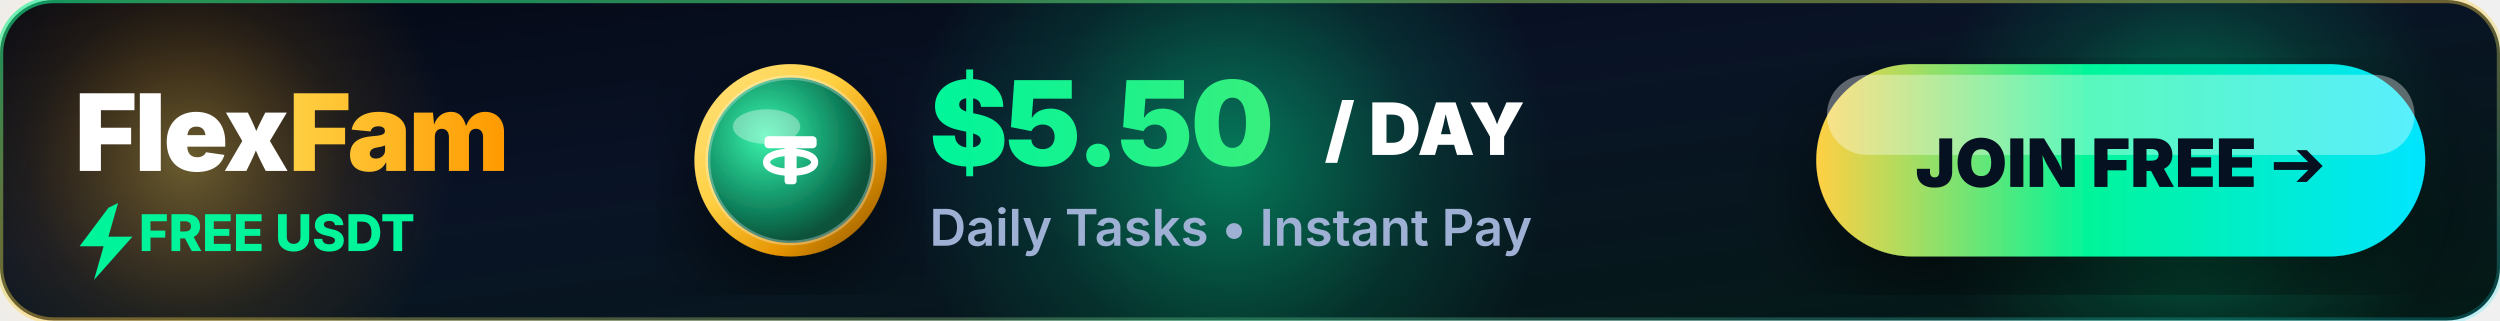
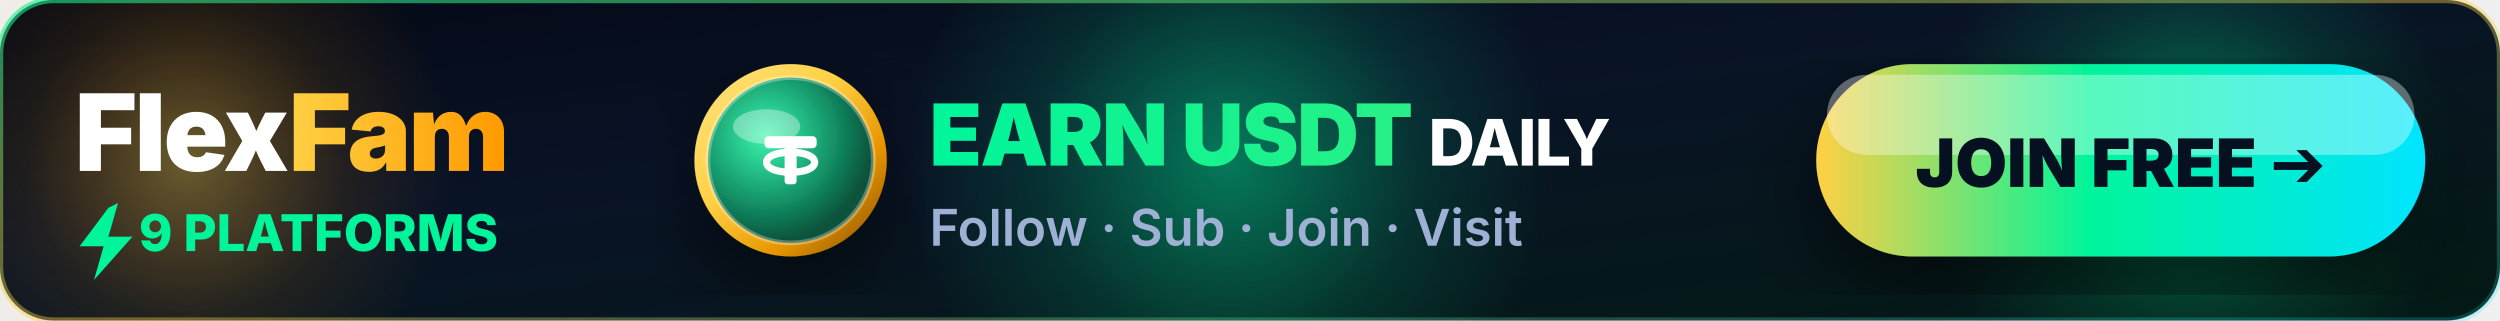
- <svg xmlns="http://www.w3.org/2000/svg" width="468" height="60" viewBox="0 0 468 60" role="img" aria-label="FlexFam Earn USDT">
+ <svg xmlns="http://www.w3.org/2000/svg" width="468" height="60" viewBox="0 0 468 60" role="img" aria-label="FlexFam — earn USDT for small social tasks">
  <defs>
    <linearGradient id="b468_bg" x1="0%" y1="0%" x2="100%" y2="100%">
      <stop offset="0%" stop-color="#040814" />
      <stop offset="40%" stop-color="#091326" />
      <stop offset="100%" stop-color="#041a15" />
    </linearGradient>
    <linearGradient id="b468_card" x1="0%" y1="0%" x2="0%" y2="100%">
      <stop offset="0%" stop-color="rgba(16, 35, 71, 0.75)" />
      <stop offset="100%" stop-color="rgba(7, 18, 38, 0.9)" />
    </linearGradient>
    <linearGradient id="b468_borderGrad" x1="0%" y1="0%" x2="100%" y2="100%">
      <stop offset="0%" stop-color="rgba(0, 245, 155, 0.6)" />
      <stop offset="50%" stop-color="rgba(255, 208, 67, 0.4)" />
      <stop offset="100%" stop-color="rgba(0, 229, 255, 0.2)" />
    </linearGradient>
    <linearGradient id="b468_gold" x1="0%" y1="0%" x2="100%" y2="0%">
      <stop offset="0%" stop-color="#fff076" />
      <stop offset="50%" stop-color="#ffd043" />
      <stop offset="100%" stop-color="#ff9a00" />
    </linearGradient>
    <linearGradient id="b468_emerald" x1="0%" y1="0%" x2="100%" y2="0%">
      <stop offset="0%" stop-color="#00f59b" />
      <stop offset="100%" stop-color="#38ef7d" />
    </linearGradient>
    <linearGradient id="b468_btn" x1="0%" y1="0%" x2="100%" y2="0%">
      <stop offset="0%" stop-color="#ffd043" />
      <stop offset="45%" stop-color="#00f59b" />
      <stop offset="100%" stop-color="#00e5ff" />
    </linearGradient>
    <linearGradient id="b468_goldRim" x1="0%" y1="0%" x2="100%" y2="100%">
      <stop offset="0%" stop-color="#ffe484" />
      <stop offset="40%" stop-color="#ffd043" />
      <stop offset="70%" stop-color="#e69500" />
      <stop offset="100%" stop-color="#804a00" />
    </linearGradient>
    <radialGradient id="b468_coinFace" cx="35%" cy="35%" r="65%">
      <stop offset="0%" stop-color="#3bf6ad" />
      <stop offset="60%" stop-color="#14966a" />
      <stop offset="100%" stop-color="#08523a" />
    </radialGradient>
    <radialGradient id="b468_glowGreen" cx="50%" cy="50%" r="50%">
      <stop offset="0%" stop-color="#00f59b" stop-opacity="0.45" />
      <stop offset="60%" stop-color="#00f59b" stop-opacity="0.12" />
      <stop offset="100%" stop-color="#00f59b" stop-opacity="0" />
    </radialGradient>
    <radialGradient id="b468_glowGold" cx="50%" cy="50%" r="50%">
      <stop offset="0%" stop-color="#ffd043" stop-opacity="0.4" />
      <stop offset="60%" stop-color="#ff9a00" stop-opacity="0.1" />
      <stop offset="100%" stop-color="#ff9a00" stop-opacity="0" />
    </radialGradient>
    <filter id="b468_shadow" x="-20%" y="-20%" width="140%" height="140%">
      <feDropShadow dx="0" dy="6" stdDeviation="8" flood-color="#000000" flood-opacity="0.6" />
    </filter>
  </defs>
  <style>
    .brand { font-family: Inter, system-ui, -apple-system, Roboto, 'Segoe UI', Arial, sans-serif; font-weight: 900; }
    .title { font-family: Inter, system-ui, -apple-system, Roboto, 'Segoe UI', Arial, sans-serif; font-weight: 800; }
    .body { font-family: Inter, system-ui, -apple-system, Roboto, 'Segoe UI', Arial, sans-serif; font-weight: 600; }
    .mono { font-family: ui-monospace, SFMono-Regular, Menlo, Monaco, Consolas, monospace; font-weight: 700; }
  </style>
  <rect width="468" height="60" rx="10" fill="url(#b468_bg)" />
  <rect width="468" height="60" rx="10" fill="none" stroke="url(#b468_borderGrad)" stroke-width="1.2" />
  <circle cx="35" cy="30" r="50" fill="url(#b468_glowGold)" />
  <circle cx="230" cy="30" r="60" fill="url(#b468_glowGreen)" />
  <circle cx="410" cy="30" r="50" fill="url(#b468_glowGreen)" />
  <g transform="translate(14, 11)">
    <text x="0" y="21" class="brand" font-size="20" fill="#ffffff" letter-spacing="-0.5px">Flex<tspan fill="url(#b468_gold)">Fam</tspan>
    </text>
    <g transform="translate(0, 27)">
      <path transform="translate(0, 0) scale(0.9)" d="M7 1L1 9h5l-2 7 8-9H7l2-7z" fill="#00f59b" />
-       <text x="12" y="9" class="title" font-size="9.5" fill="#00f59b">FREE USDT</text>
+       <text x="12" y="9" class="title" font-size="9.5" fill="#00f59b">9 PLATFORMS</text>
    </g>
  </g>
  <g transform="translate(130, 9)">
    <g transform="translate(18, 21)" filter="url(#b468_shadow)">
      <circle cx="0" cy="0" r="18" fill="url(#b468_goldRim)" />
      <circle cx="0" cy="0" r="15.48" fill="url(#b468_coinFace)" />
      <circle cx="0" cy="0" r="15.48" fill="none" stroke="rgba(255,255,255,0.3)" stroke-width="0.9" />
      <g transform="scale(0.75) translate(-12, -12)">
        <rect x="5.5" y="6" width="13" height="3" rx="1" fill="#ffffff" />
        <rect x="10.5" y="8" width="3" height="10" rx="0.8" fill="#ffffff" />
        <path d="M 6 12.5 C 6 11 8.5 10 12 10 C 15.5 10 18 11 18 12.5 C 18 14 15.5 15 12 15 C 8.5 15 6 14 6 12.5 Z" fill="none" stroke="#ffffff" stroke-width="1.8" />
      </g>
      <ellipse cx="-4.5" cy="-6.3" rx="6.3" ry="3.24" fill="rgba(255,255,255,0.35)" />
    </g>
    <g transform="translate(44, 4)">
      <g transform="translate(0, 18)">
-         <text x="0" y="0" class="brand" font-size="22" fill="url(#b468_emerald)" letter-spacing="-0.5px">$5.50</text>
-         <text x="74" y="-2" class="brand" font-size="13.5" fill="#ffffff">/ DAY</text>
+         <text x="0" y="0" class="brand" font-size="16" fill="url(#b468_emerald)" letter-spacing="-0.3px">EARN USDT <tspan fill="#ffffff" font-size="12" font-weight="800">DAILY</tspan>
+         </text>
      </g>
-       <text x="0" y="33" class="body" font-size="9.5" fill="#9fb0d5">Daily Tasks • Instant Pay</text>
+       <text x="0" y="33" class="body" font-size="9.5" fill="#9fb0d5">Follow · Sub · Join · Visit</text>
    </g>
  </g>
  <g transform="translate(340, 12)">
    <rect x="0" y="0" width="114" height="36" rx="18" fill="url(#b468_btn)" filter="url(#b468_shadow)" />
    <rect x="2" y="2" width="110" height="15" rx="7.5" fill="rgba(255,255,255,0.35)" />
    <text x="57" y="23" class="brand" font-size="12.5" fill="#051020" text-anchor="middle">JOIN FREE ➔</text>
  </g>
</svg>
